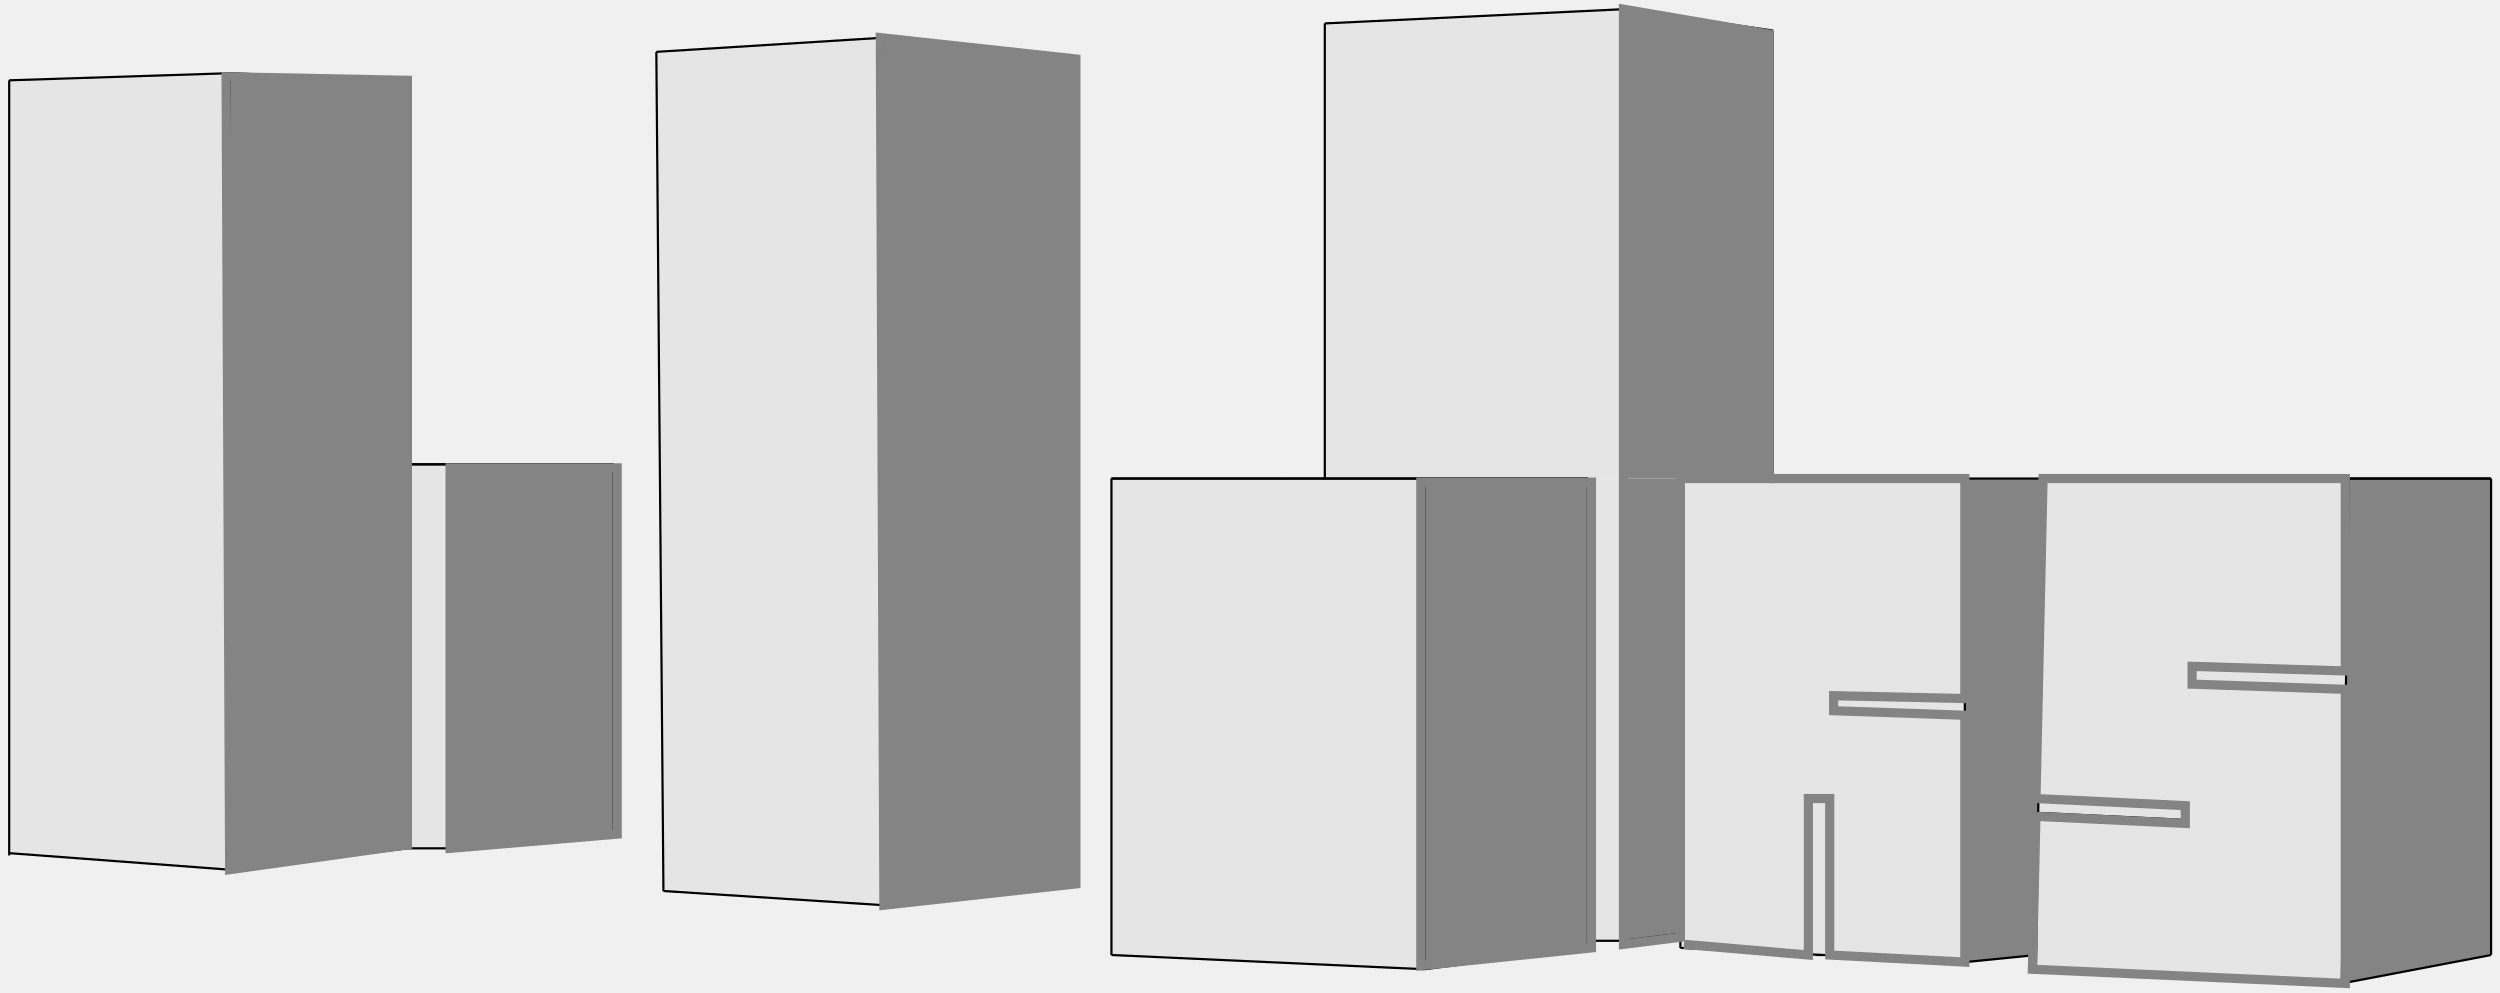
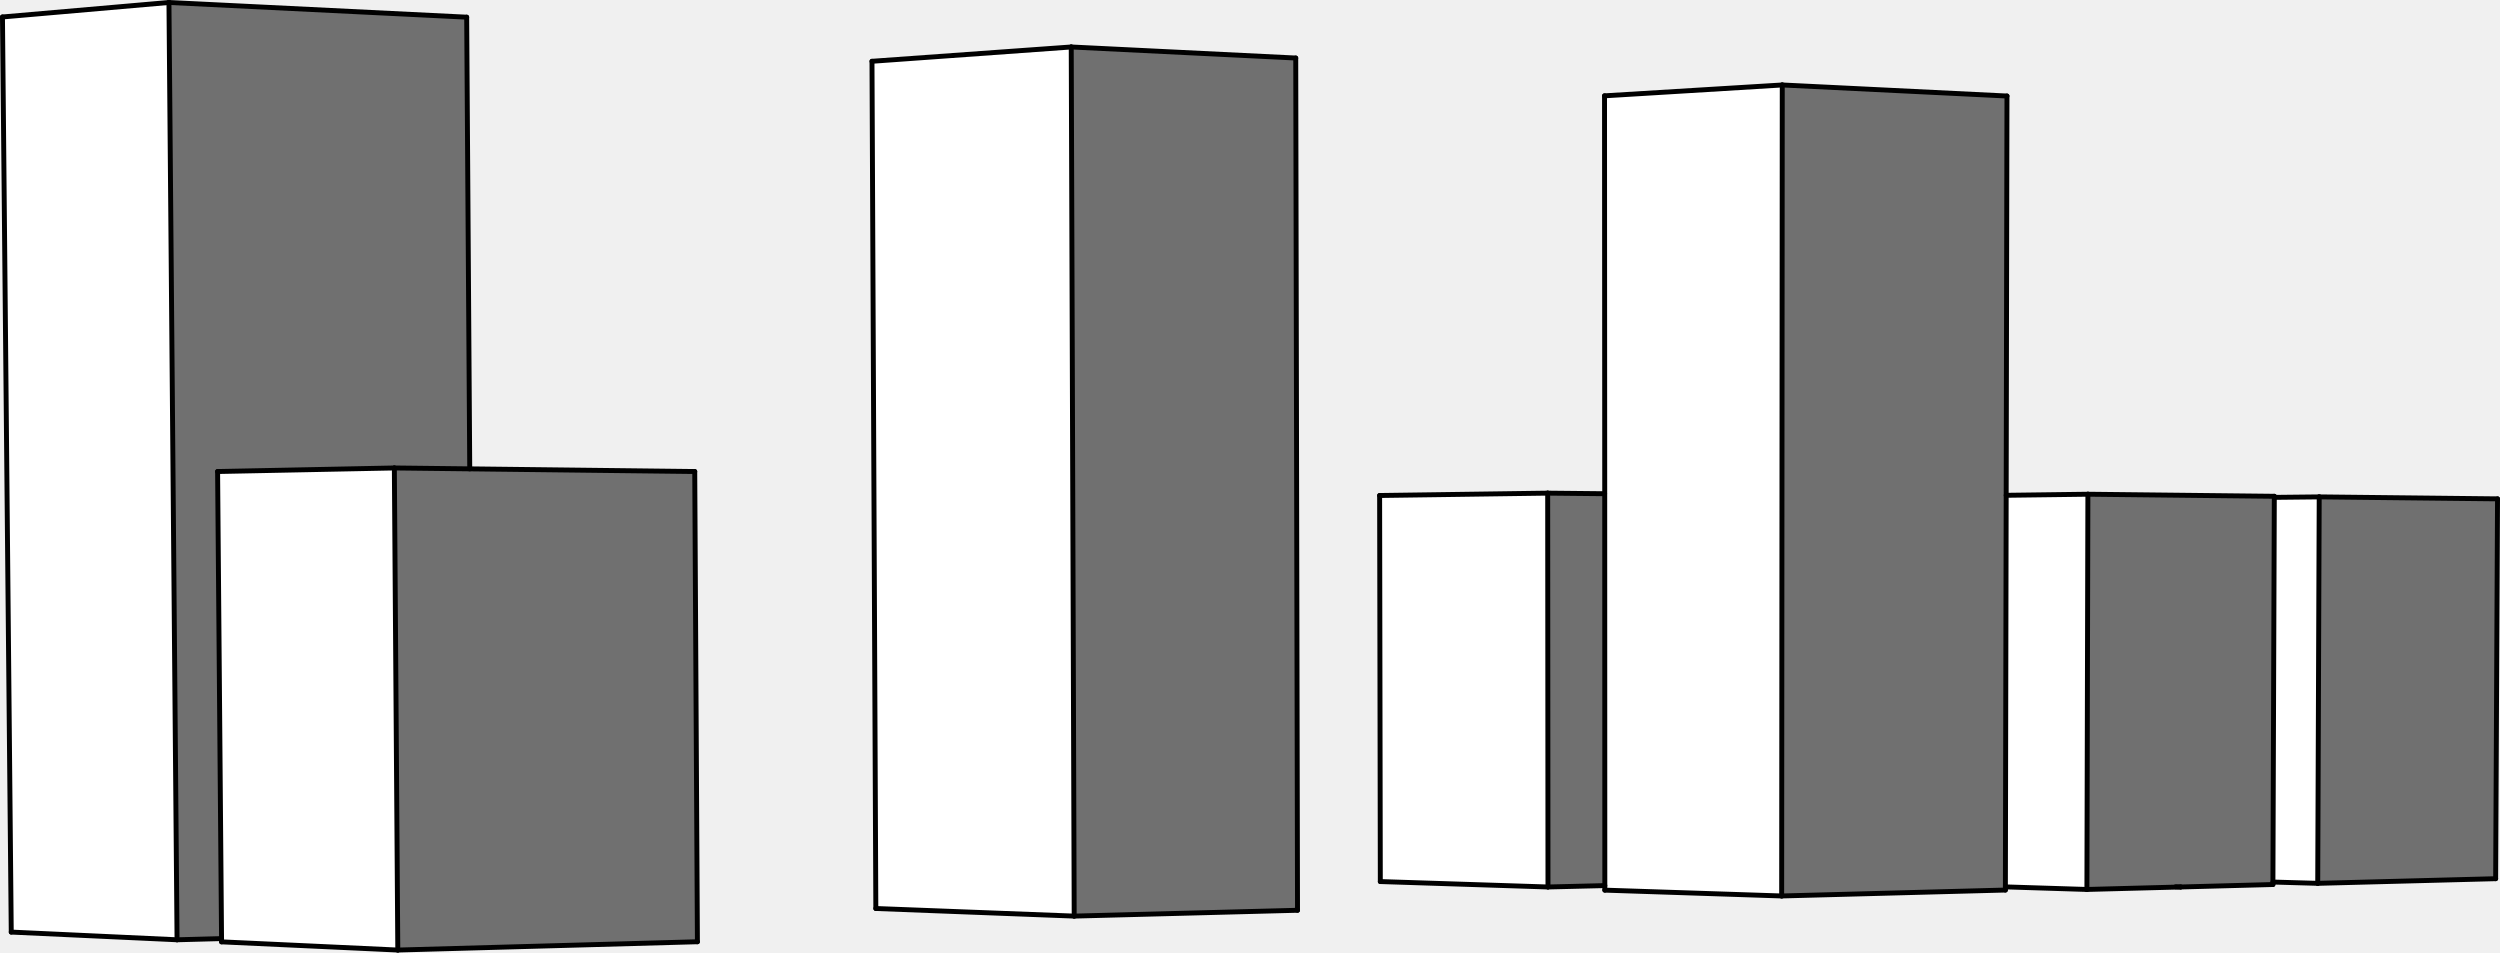
- <svg xmlns="http://www.w3.org/2000/svg" width="272" height="108" viewBox="0 0 272 108" fill="none">
-   <path d="M1 8.737L24.985 7.964V94.621L1 92.874V8.737Z" fill="#E5E5E5" />
-   <path d="M44.328 50.518H48.971V92.299H44.328V50.518Z" fill="#E5E5E5" />
-   <path d="M144.139 2.547L176.635 1V52.066L144.139 51.979V2.547Z" fill="#E5E5E5" />
-   <path d="M172.766 52.066H176.635V102.358H172.766V52.066Z" fill="#E5E5E5" />
-   <path d="M120.927 52.066H154.971V105.453L120.927 103.905V52.066Z" fill="#E5E5E5" />
-   <path d="M71.409 5.642L96.168 4.095V98.489L72.182 96.942L71.409 5.642Z" fill="#E5E5E5" />
-   <path d="M182.825 52.066H213.774V104.679L182.825 103.131V52.066Z" fill="#E5E5E5" />
-   <path d="M222.285 52.066H255.555L254.781 107L221.511 105.453L222.285 52.066Z" fill="#E5E5E5" />
-   <path d="M154.971 52.066H172.766V103.131L154.971 105.453V52.066Z" fill="#848484" />
-   <path d="M24.985 7.964L44.328 8.737V92.299L24.985 94.621V7.964Z" fill="#848484" />
-   <path d="M96.168 4.095L117.058 6.416V96.168L96.168 98.489V4.095Z" fill="#848484" />
-   <path d="M48.971 50.518H66.766V90.752L48.971 92.299V50.518Z" fill="#848484" />
-   <path d="M176.635 1L192.883 3.321V52.066H176.635V1Z" fill="#848484" />
-   <path d="M213.774 52.066H222.208L221.511 103.905L213.774 104.679V52.066Z" fill="#848484" />
-   <path d="M255.555 52.066H271.029V103.905L254.781 107L255.555 52.066Z" fill="#848484" />
-   <path d="M176.635 52.066H182.825V101.584L176.635 102.358V52.066Z" fill="#848484" />
-   <path d="M24.985 7.964V94.621" stroke="black" stroke-width="0.24" />
-   <path d="M221.511 88.431L237.759 89.204" stroke="black" stroke-width="0.24" />
-   <path d="M221.511 105.453L254.781 107" stroke="black" stroke-width="0.24" />
-   <path d="M44.328 50.518H66.766" stroke="black" stroke-width="0.24" />
-   <path d="M44.328 8.737L24.985 7.964" stroke="black" stroke-width="0.24" />
-   <path d="M117.058 96.168V6.416" stroke="black" stroke-width="0.24" />
-   <path d="M117.058 96.168L96.168 98.489" stroke="black" stroke-width="0.24" />
-   <path d="M154.971 52.066V105.453" stroke="black" stroke-width="0.24" />
-   <path d="M172.766 52.066H154.971" stroke="black" stroke-width="0.24" />
-   <path d="M48.971 50.518V92.299" stroke="black" stroke-width="0.24" />
-   <path d="M117.058 6.416L96.168 4.095" stroke="black" stroke-width="0.24" />
-   <path d="M96.168 98.489V4.095" stroke="black" stroke-width="0.24" />
-   <path d="M271.029 52.066H238.533" stroke="black" stroke-width="0.24" />
-   <path d="M139.496 52.066H172.766" stroke="black" stroke-width="0.24" />
-   <path d="M255.555 52.066H222.285" stroke="black" stroke-width="0.24" />
-   <path d="M221.511 103.905L213.774 104.679" stroke="black" stroke-width="0.24" />
-   <path d="M120.927 52.066H154.971" stroke="black" stroke-width="0.24" />
-   <path d="M48.971 92.299L66.766 90.752" stroke="black" stroke-width="0.24" />
-   <path d="M192.883 52.066V3.321" stroke="black" stroke-width="0.24" />
-   <path d="M1 92.823L24.95 94.621L44.328 92.299" stroke="black" stroke-width="0.24" />
-   <path d="M213.774 104.679V52.066" stroke="black" stroke-width="0.24" />
-   <path d="M71.409 5.642L72.182 96.942" stroke="black" stroke-width="0.24" />
-   <path d="M238.533 52.066H222.285" stroke="black" stroke-width="0.24" />
-   <path d="M254.781 107L255.555 52.066" stroke="black" stroke-width="0.24" />
-   <path d="M271.029 103.905L254.781 107" stroke="black" stroke-width="0.24" />
-   <path d="M66.766 50.518H48.971" stroke="black" stroke-width="0.24" />
-   <path d="M182.825 52.066V103.131" stroke="black" stroke-width="0.24" />
-   <path d="M44.328 92.299H48.971" stroke="black" stroke-width="0.24" />
-   <path d="M66.766 90.752V50.518" stroke="black" stroke-width="0.24" />
-   <path d="M44.328 50.518H48.971" stroke="black" stroke-width="0.24" />
-   <path d="M72.183 96.942L96.168 98.489" stroke="black" stroke-width="0.24" />
-   <path d="M176.635 1V102.358" stroke="black" stroke-width="0.24" />
-   <path d="M222.285 52.066L221.511 105.453" stroke="black" stroke-width="0.24" />
-   <path d="M237.759 89.204V88.431" stroke="black" stroke-width="0.24" />
-   <path d="M144.139 2.547L176.635 1" stroke="black" stroke-width="0.24" />
-   <path d="M144.139 2.547V52.066" stroke="black" stroke-width="0.24" />
-   <path d="M172.766 102.358H176.635" stroke="black" stroke-width="0.24" />
-   <path d="M1 8.737V93.073" stroke="black" stroke-width="0.24" />
-   <path d="M182.825 103.131L213.774 104.679" stroke="black" stroke-width="0.24" />
-   <path d="M197.526 86.883H198.299" stroke="black" stroke-width="0.24" />
-   <path d="M230.796 52.066H213.774" stroke="black" stroke-width="0.24" />
-   <path d="M172.766 103.131V52.066" stroke="black" stroke-width="0.24" />
-   <path d="M213.774 52.066H182.825" stroke="black" stroke-width="0.24" />
-   <path d="M176.635 102.358L182.825 101.584" stroke="black" stroke-width="0.24" />
-   <path d="M44.328 92.299V8.737" stroke="black" stroke-width="0.24" />
-   <path d="M192.883 3.321L176.635 1" stroke="black" stroke-width="0.24" />
-   <path d="M120.927 52.066V103.905" stroke="black" stroke-width="0.24" />
-   <path d="M139.496 52.066H120.927" stroke="black" stroke-width="0.24" />
-   <path d="M120.927 103.905L154.971 105.453" stroke="black" stroke-width="0.24" />
-   <path d="M154.971 105.453L172.766 103.131" stroke="black" stroke-width="0.24" />
-   <path d="M96.168 4.095L71.409 5.642" stroke="black" stroke-width="0.24" />
-   <path d="M271.029 52.066H255.555" stroke="black" stroke-width="0.24" />
-   <path d="M1 8.737L24.985 7.964" stroke="black" stroke-width="0.24" />
-   <path d="M271.029 103.905V52.066" stroke="black" stroke-width="0.24" />
-   <path d="M198.299 103.905H197.526" stroke="black" stroke-width="0.24" />
-   <path d="M44.328 8.737L24.599 8.35L24.985 94.62L44.328 91.912V8.737Z" stroke="#848484" />
-   <path d="M67.153 50.905H48.971V92.299L67.153 90.752V50.905Z" stroke="#848484" />
-   <path d="M117.058 6.416L95.781 4.095L96.168 98.489L117.058 96.168V6.416Z" stroke="#848484" />
-   <path d="M173.153 52.453V103.131L154.584 105.066V52.453H173.153Z" stroke="#848484" />
-   <path d="M176.635 102.745V1L192.496 3.708V52.066H182.825V101.971L176.635 102.745Z" stroke="#848484" />
-   <path d="M192.496 52.066H213.774V76L199.5 75.694V77.324L213.774 77.822V104.679L199.073 103.905V86.883H196.752V103.905L183.212 102.745" stroke="#848484" />
-   <path d="M255.168 52.066H222.285L221.511 86.883L237.759 87.657V89.591L221.511 88.817L221.124 105.453L255.168 107V75L238.5 74.434V72.5L255.168 73V52.066Z" stroke="#848484" />
+ <svg xmlns="http://www.w3.org/2000/svg" viewBox="0 0 253.33 96.52">
+   <defs>
+     <style>.cls-1{fill:#707070;}.cls-2{fill:#fff;}.cls-3,.cls-4{fill:none;stroke:#000;stroke-linecap:round;stroke-linejoin:round;stroke-width:0.5px;}.cls-4{stroke-dasharray:5.67 5.67;}</style>
+   </defs>
+   <g id="make_2d" data-name="make 2d">
+     <polygon class="cls-1" points="253.08 50.55 252.89 89.04 234.86 89.51 235.01 50.35 253.08 50.55" />
+     <polygon class="cls-2" points="235.01 50.35 234.86 89.51 230.32 89.38 230.46 50.4 235.01 50.35" />
+     <polygon class="cls-1" points="220.95 89.88 211.47 90.13 211.57 50.08 230.46 50.29 230.46 50.4 230.32 89.38 230.32 89.63 220.98 89.88 220.95 89.88" />
+     <polygon class="cls-2" points="211.57 50.08 211.47 90.13 203.21 89.87 203.29 50.19 211.57 50.08" />
+     <polygon class="cls-1" points="203.37 9.73 203.29 50.19 203.21 89.87 203.21 90.19 180.54 90.79 180.6 8.61 203.37 9.73" />
+     <polygon class="cls-2" points="180.6 8.61 180.54 90.79 162.62 90.2 162.62 89.74 162.61 50.03 162.59 9.71 180.6 8.61" />
+     <polygon class="cls-1" points="162.61 50.03 162.62 89.74 156.86 89.88 156.83 49.97 162.6 50.03 162.61 50.03" />
+     <polygon class="cls-2" points="156.83 49.97 156.86 89.88 139.87 89.33 139.8 50.21 156.83 49.97" />
+     <polygon class="cls-1" points="131.3 5.88 131.48 92.24 108.85 92.83 108.55 4.76 131.3 5.88" />
+     <polygon class="cls-2" points="108.55 4.76 108.85 92.83 88.75 92.06 88.36 6.21 108.55 4.76" />
+     <polygon class="cls-1" points="70.4 47.78 70.67 95.43 40.31 96.27 39.96 47.42 47.6 47.51 70.4 47.78" />
+     <polygon class="cls-1" points="47.29 1.74 47.6 47.51 39.96 47.42 22.05 47.78 22.45 95.11 17.94 95.23 17.12 0.25 47.29 1.74" />
+     <polygon class="cls-2" points="39.96 47.42 40.31 96.27 22.45 95.44 22.45 95.11 22.05 47.78 39.96 47.42" />
+     <polygon class="cls-2" points="17.12 0.25 17.94 95.23 1.14 94.45 0.25 1.72 17.12 0.25" />
+     <polyline class="cls-3" points="162.62 90.2 162.62 89.74 162.61 50.03 162.59 9.71" />
+     <line class="cls-3" x1="17.94" y1="95.23" x2="22.45" y2="95.11" />
+     <line class="cls-3" x1="1.14" y1="94.45" x2="0.25" y2="1.72" />
+     <line class="cls-3" x1="0.25" y1="1.72" x2="17.12" y2="0.25" />
+     <line class="cls-3" x1="17.12" y1="0.25" x2="47.29" y2="1.74" />
+     <line class="cls-3" x1="47.29" y1="1.74" x2="47.6" y2="47.51" />
+     <line class="cls-3" x1="40.31" y1="96.27" x2="22.45" y2="95.44" />
+     <line class="cls-3" x1="40.31" y1="96.27" x2="70.67" y2="95.43" />
+     <line class="cls-3" x1="70.4" y1="47.78" x2="70.67" y2="95.43" />
+     <line class="cls-3" x1="180.54" y1="90.79" x2="162.62" y2="90.2" />
+     <line class="cls-3" x1="180.54" y1="90.79" x2="203.21" y2="90.19" />
+     <line class="cls-3" x1="162.59" y1="9.71" x2="180.6" y2="8.61" />
+     <line class="cls-3" x1="180.6" y1="8.61" x2="203.37" y2="9.73" />
+     <line class="cls-3" x1="88.75" y1="92.06" x2="108.85" y2="92.83" />
+     <line class="cls-3" x1="131.48" y1="92.24" x2="131.3" y2="5.88" />
+     <line class="cls-3" x1="88.36" y1="6.21" x2="108.55" y2="4.76" />
+     <line class="cls-3" x1="131.3" y1="5.88" x2="108.55" y2="4.76" />
+     <line class="cls-3" x1="88.36" y1="6.21" x2="88.75" y2="92.06" />
+     <line class="cls-3" x1="234.86" y1="89.51" x2="252.89" y2="89.04" />
+     <line class="cls-3" x1="253.08" y1="50.55" x2="235.01" y2="50.35" />
+     <line class="cls-3" x1="156.86" y1="89.88" x2="139.87" y2="89.33" />
+     <line class="cls-3" x1="156.86" y1="89.88" x2="162.62" y2="89.74" />
+     <line class="cls-3" x1="139.87" y1="89.33" x2="139.8" y2="50.21" />
+     <line class="cls-3" x1="139.8" y1="50.21" x2="156.83" y2="49.97" />
+     <line class="cls-3" x1="156.83" y1="49.97" x2="162.6" y2="50.03" />
+     <line class="cls-3" x1="230.46" y1="50.29" x2="211.57" y2="50.08" />
+     <line class="cls-3" x1="230.32" y1="89.38" x2="234.86" y2="89.51" />
+     <line class="cls-3" x1="230.46" y1="50.4" x2="235.01" y2="50.35" />
+     <line class="cls-3" x1="203.21" y1="89.87" x2="211.47" y2="90.13" />
+     <line class="cls-3" x1="203.29" y1="50.19" x2="211.57" y2="50.08" />
+     <line class="cls-3" x1="108.85" y1="92.83" x2="131.48" y2="92.24" />
+     <polyline class="cls-3" points="230.32 89.63 230.32 89.38 230.46 50.4 230.46 50.29" />
+     <line class="cls-3" x1="17.12" y1="0.25" x2="17.94" y2="95.23" />
+     <polyline class="cls-3" points="22.45 95.44 22.45 95.11 22.05 47.78" />
+     <line class="cls-3" x1="22.05" y1="47.78" x2="39.96" y2="47.42" />
+     <polyline class="cls-3" points="39.96 47.42 47.6 47.51 70.4 47.78" />
+     <line class="cls-3" x1="39.96" y1="47.42" x2="40.31" y2="96.27" />
+     <line class="cls-3" x1="17.94" y1="95.23" x2="1.14" y2="94.45" />
+     <line class="cls-3" x1="180.6" y1="8.61" x2="180.54" y2="90.79" />
+     <polyline class="cls-3" points="203.37 9.73 203.29 50.19 203.21 89.87 203.21 90.19" />
+     <line class="cls-3" x1="108.55" y1="4.76" x2="108.85" y2="92.83" />
+     <line class="cls-3" x1="252.89" y1="89.04" x2="253.08" y2="50.55" />
+     <line class="cls-3" x1="156.83" y1="49.97" x2="156.86" y2="89.88" />
+     <line class="cls-3" x1="220.98" y1="89.88" x2="230.32" y2="89.63" />
+     <line class="cls-3" x1="211.47" y1="90.13" x2="220.95" y2="89.88" />
+     <line class="cls-3" x1="211.57" y1="50.08" x2="211.47" y2="90.13" />
+     <polyline class="cls-4" points="220.47 89.86 220.95 89.88 220.98 89.88" />
+     <line class="cls-3" x1="235.01" y1="50.35" x2="234.86" y2="89.51" />
+   </g>
</svg>
